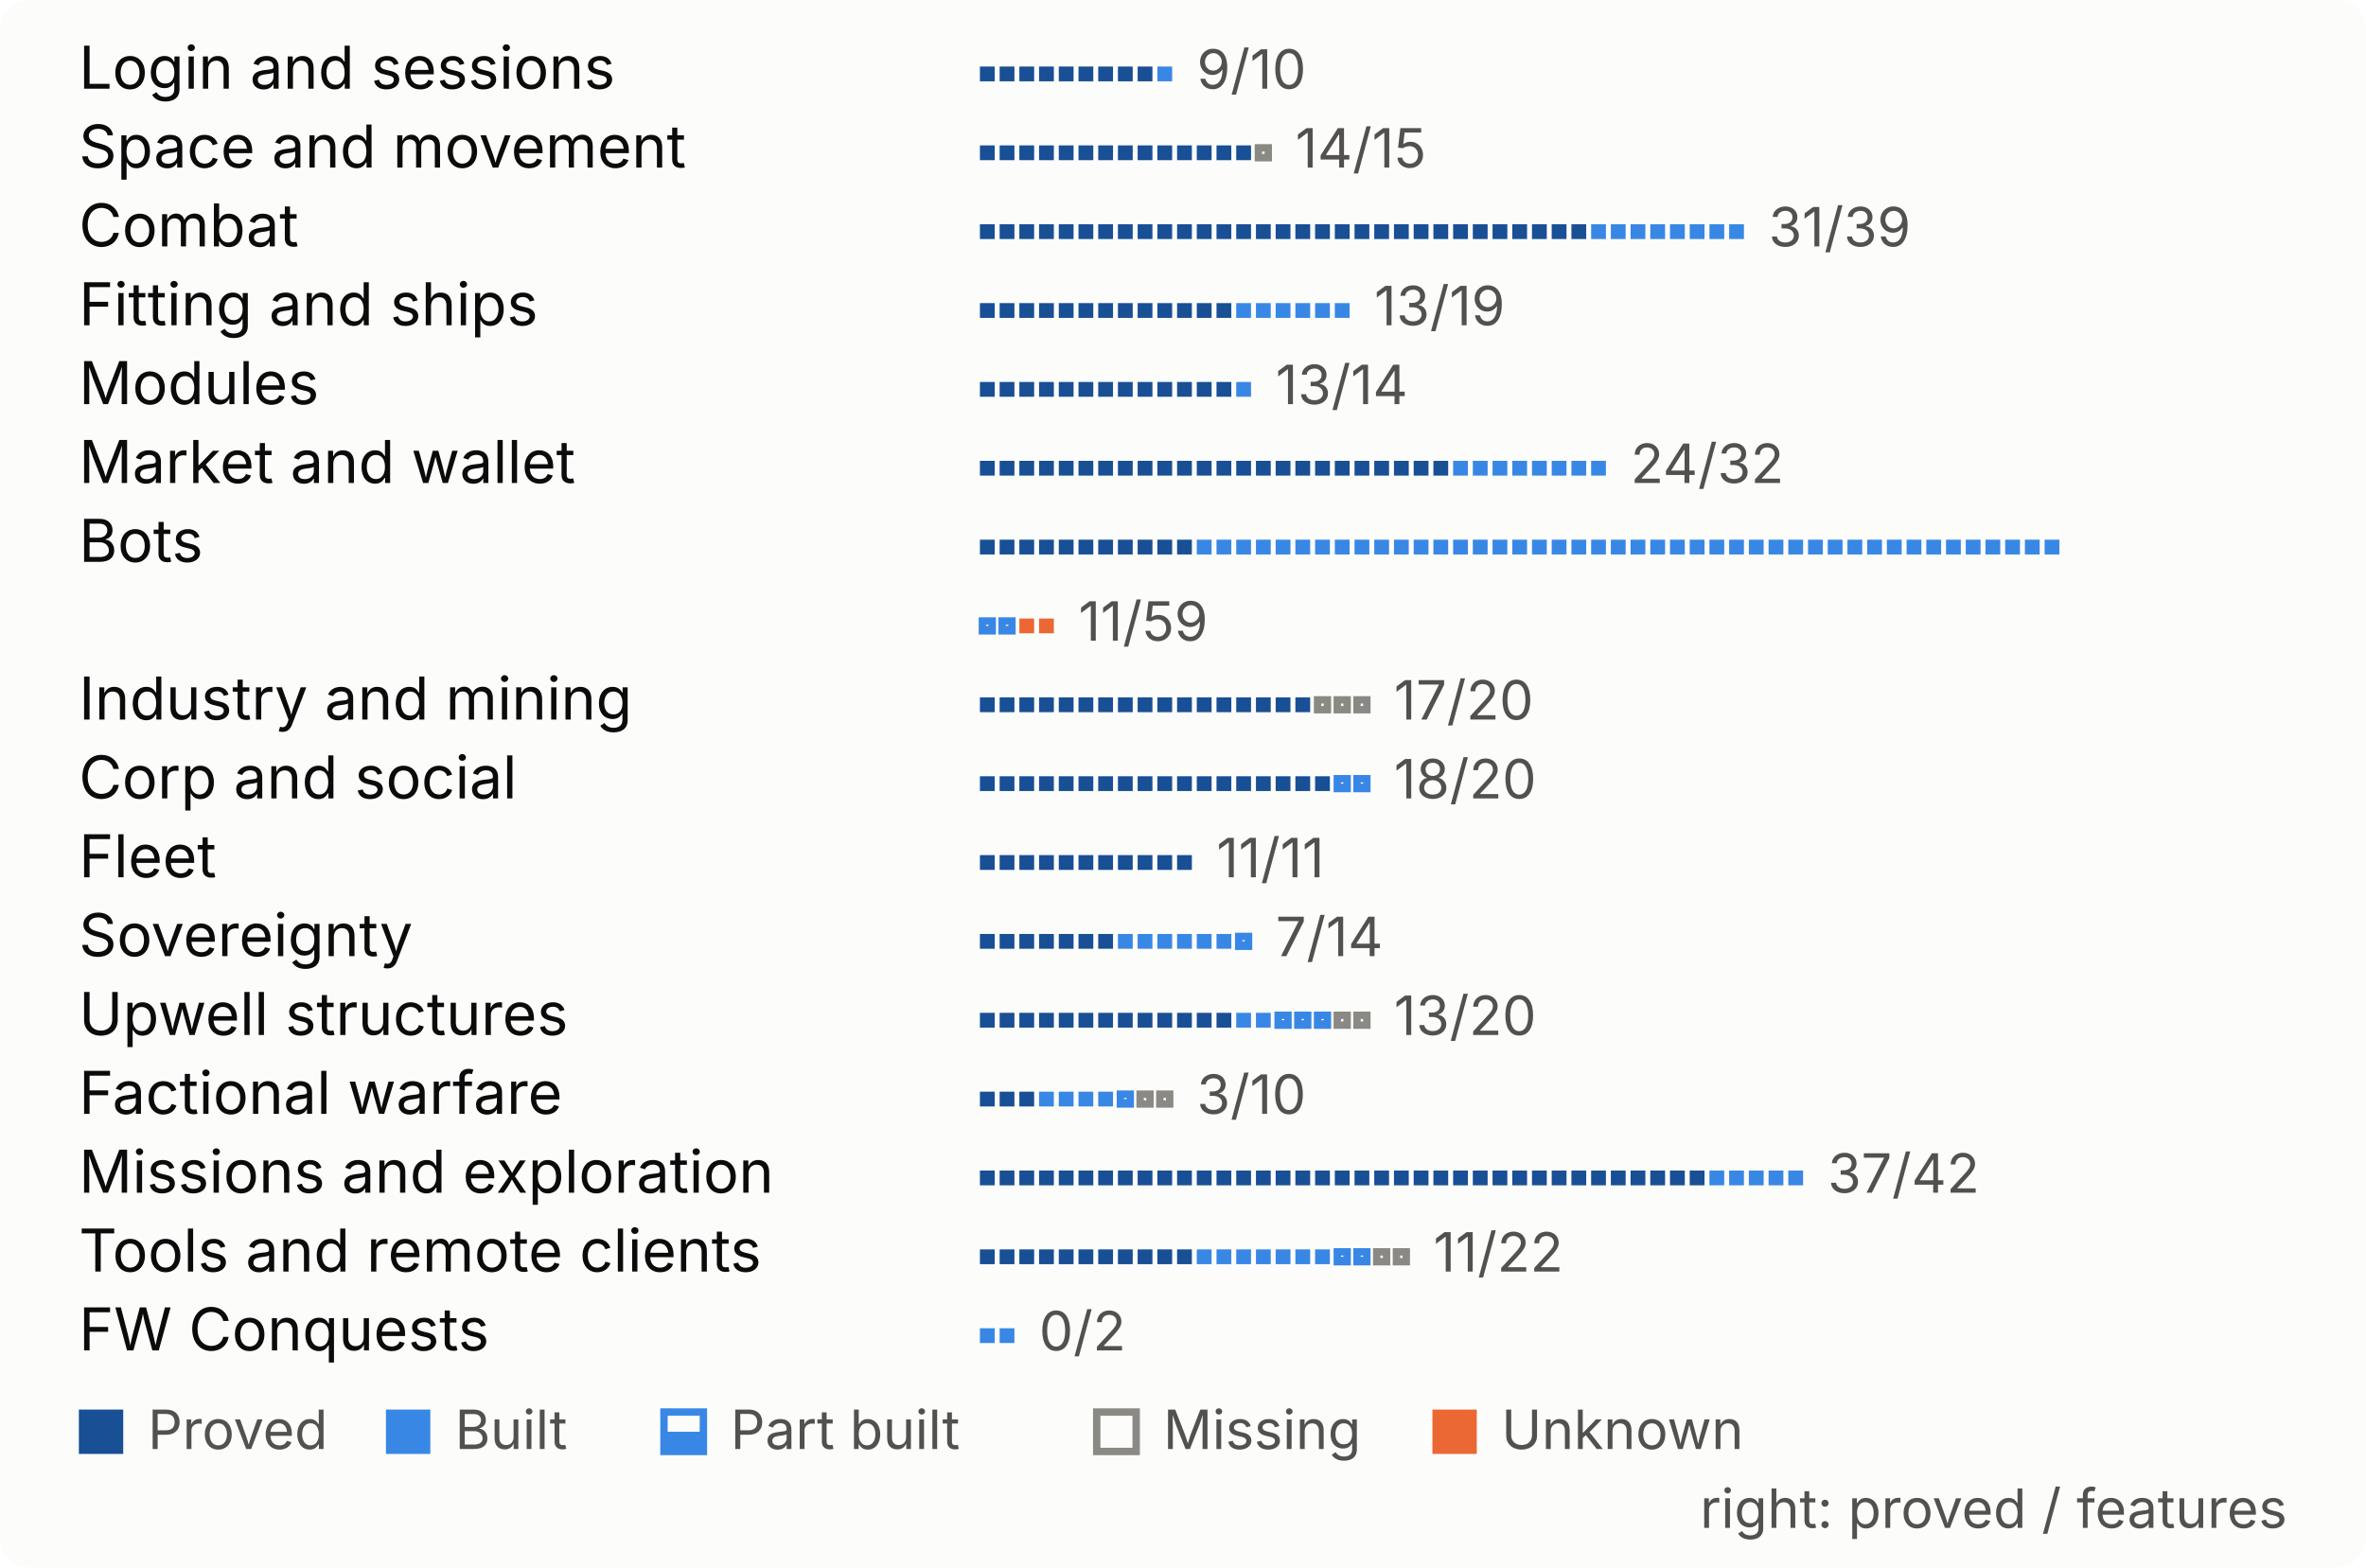
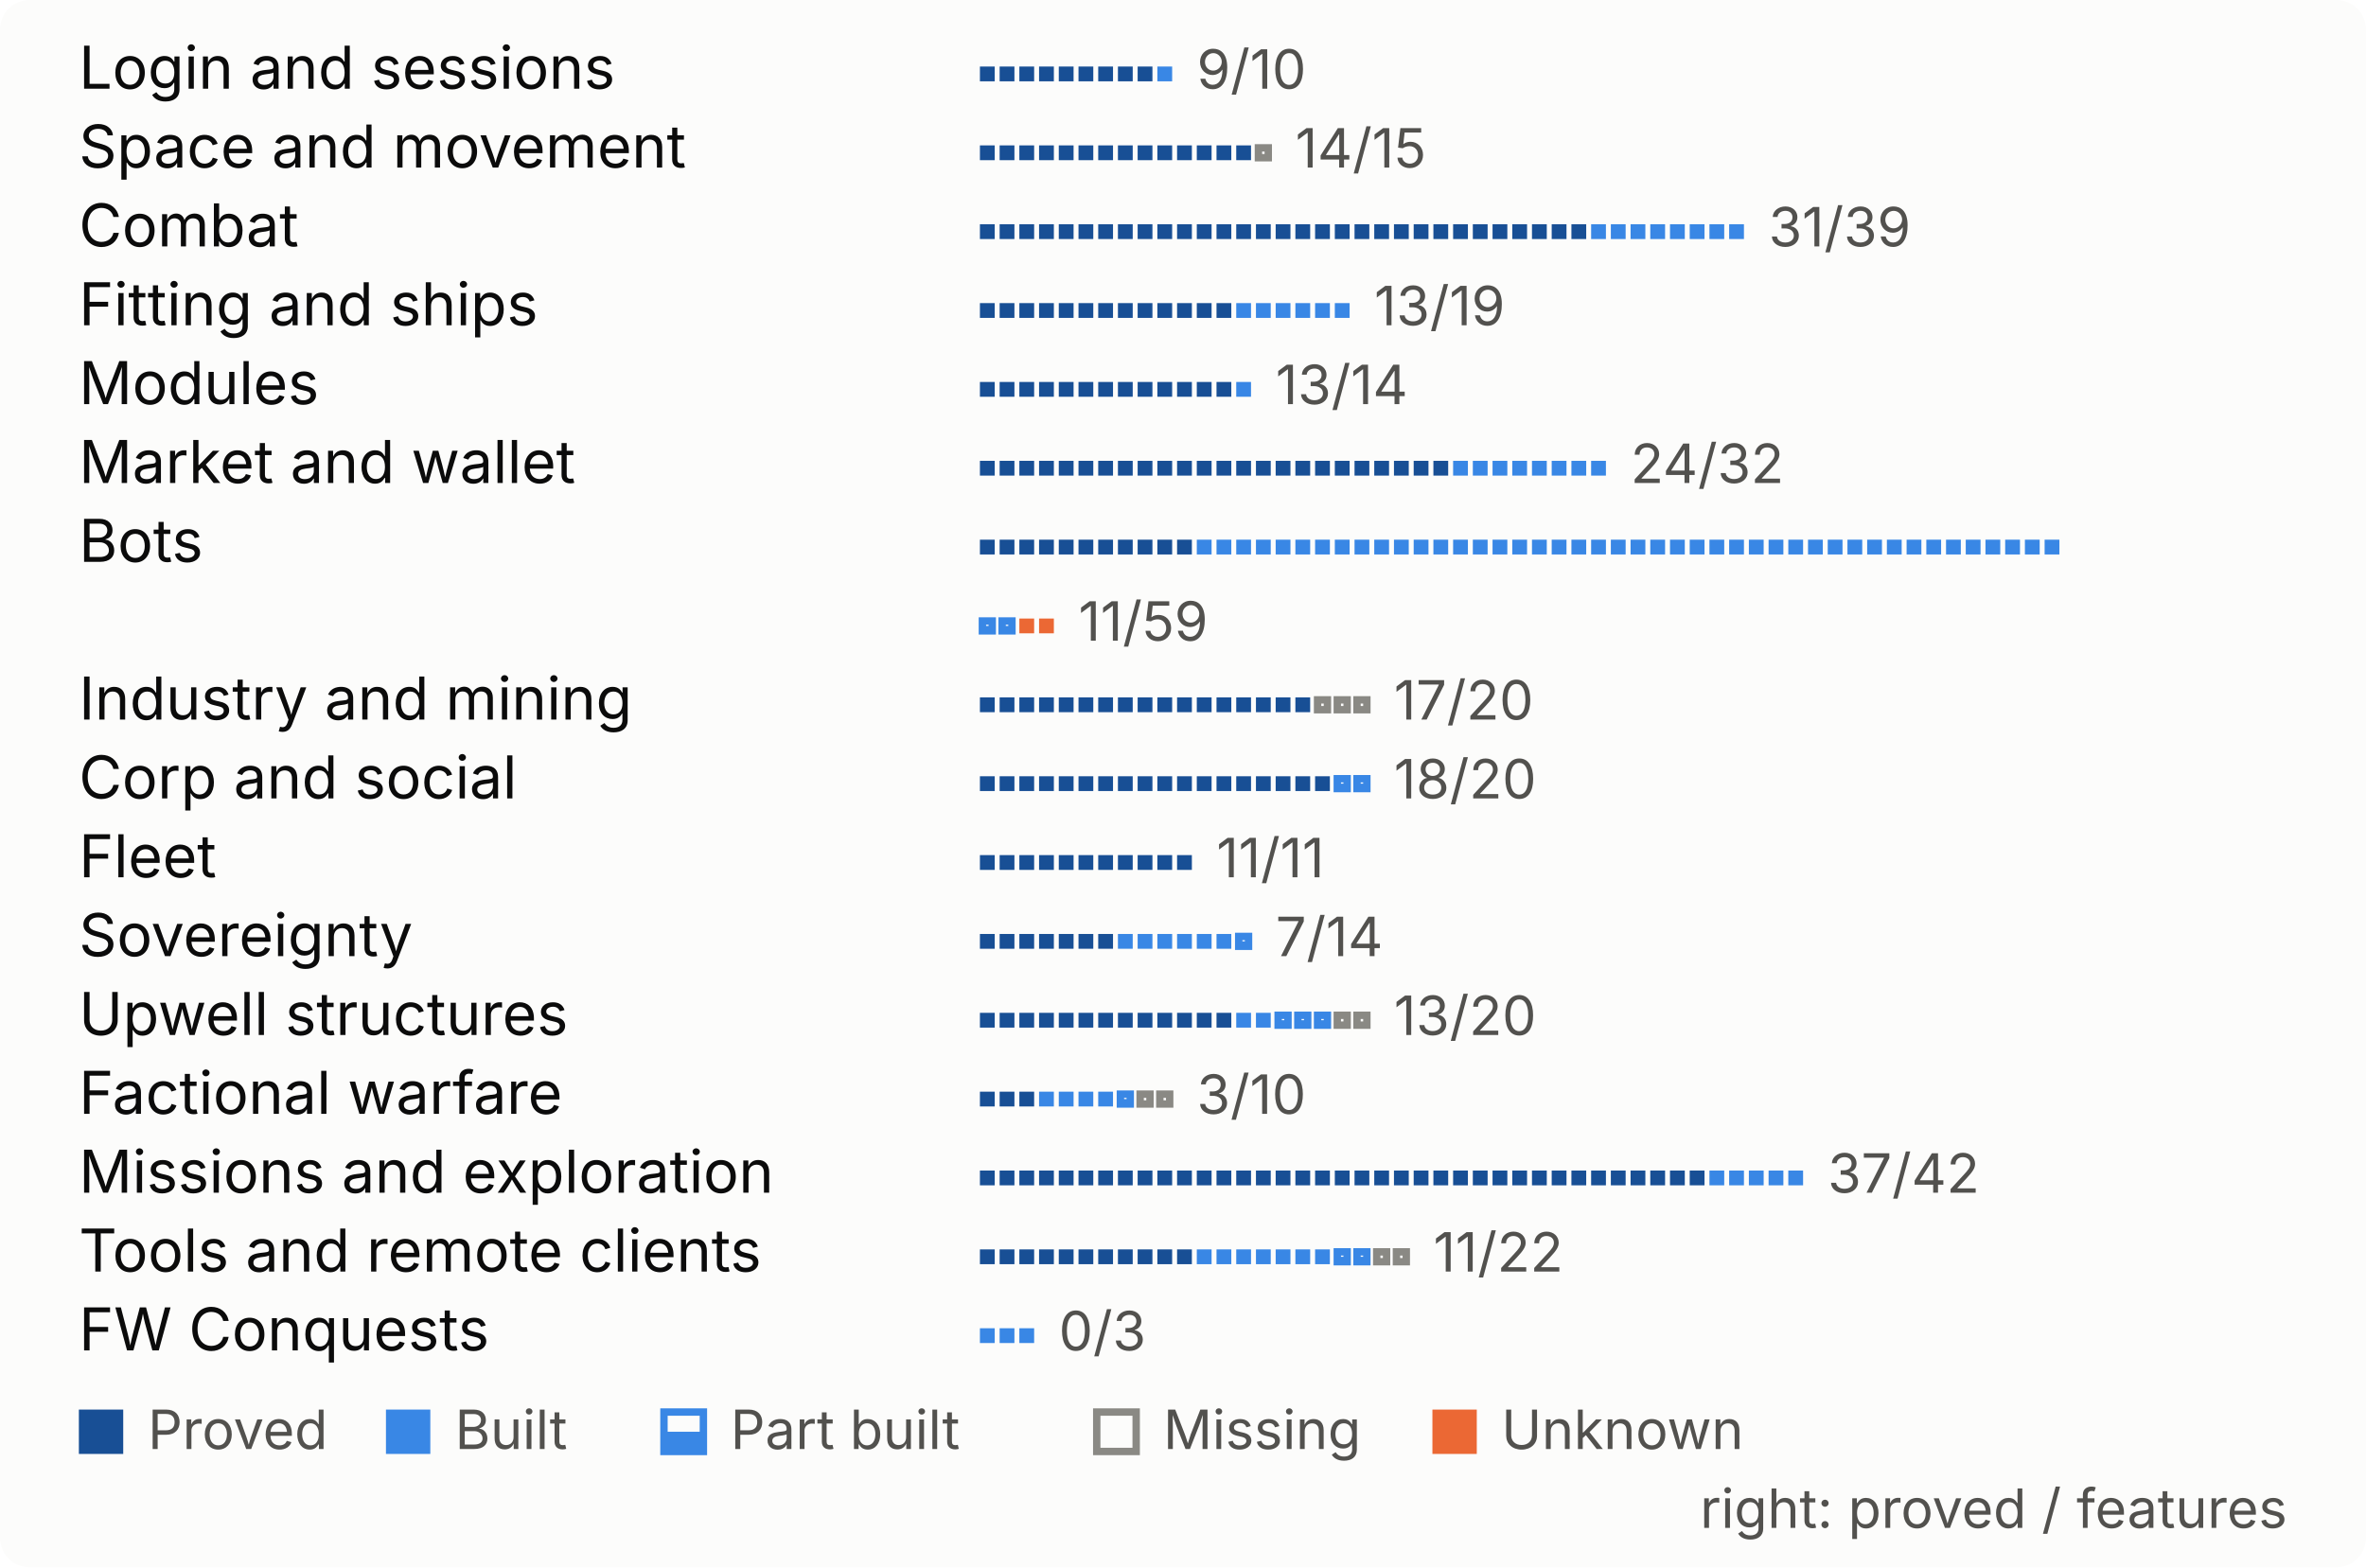
<svg xmlns="http://www.w3.org/2000/svg" width="480" height="318" viewBox="0 0 480 318" role="img" aria-label="Progress by system, one mark per feature">
  <style>
.bg{fill:#fcfcfb}.t{fill:#0b0b0b}.s{fill:#52514e}.rule{fill:#e1e0d9}
.proved{fill:#184f95}.built{fill:#3987e5}.unknown{fill:#eb6834}
.part-o{fill:none;stroke:#3987e5;stroke-width:1.5}.part-f{fill:#3987e5}
.missing{fill:none;stroke:#8a8984;stroke-width:1.5}
.pass{fill:#184f95}.fail{fill:#eb6834}.none{fill:none;stroke:#8a8984;stroke-width:1.5}
@media (prefers-color-scheme:dark){
.bg{fill:#1a1a19}.t{fill:#f0efec}.s{fill:#c3c2b7}.rule{fill:#383835}
.proved{fill:#86b6ef}.built{fill:#3987e5}.unknown{fill:#d95926}
.part-o{stroke:#3987e5}.part-f{fill:#3987e5}
.missing{stroke:#8d8c85}
.pass{fill:#86b6ef}.fail{fill:#d95926}.none{stroke:#8d8c85}
}
text{font-family:system-ui,-apple-system,"Segoe UI",sans-serif;font-size:12px}
.big{font-size:26px;font-weight:600}.b{font-weight:600}.xs{font-size:11px}
</style>
  <rect width="480" height="318" rx="6" class="bg" />
  <text x="16.0" y="18.0" class="t">Login and sessions</text>
  <rect x="198.8" y="13.5" width="3" height="3" class="proved" />
  <rect x="202.8" y="13.5" width="3" height="3" class="proved" />
  <rect x="206.8" y="13.5" width="3" height="3" class="proved" />
  <rect x="210.8" y="13.5" width="3" height="3" class="proved" />
  <rect x="214.8" y="13.5" width="3" height="3" class="proved" />
  <rect x="218.8" y="13.5" width="3" height="3" class="proved" />
  <rect x="222.8" y="13.5" width="3" height="3" class="proved" />
  <rect x="226.8" y="13.5" width="3" height="3" class="proved" />
  <rect x="230.8" y="13.5" width="3" height="3" class="proved" />
  <rect x="234.8" y="13.5" width="3" height="3" class="built" />
  <text x="242.8" y="18.0" class="s xs">9/10</text>
  <text x="16.0" y="34.0" class="t">Space and movement</text>
  <rect x="198.8" y="29.5" width="3" height="3" class="proved" />
  <rect x="202.8" y="29.5" width="3" height="3" class="proved" />
  <rect x="206.8" y="29.5" width="3" height="3" class="proved" />
  <rect x="210.8" y="29.5" width="3" height="3" class="proved" />
  <rect x="214.8" y="29.5" width="3" height="3" class="proved" />
  <rect x="218.8" y="29.5" width="3" height="3" class="proved" />
  <rect x="222.8" y="29.5" width="3" height="3" class="proved" />
  <rect x="226.8" y="29.5" width="3" height="3" class="proved" />
  <rect x="230.8" y="29.5" width="3" height="3" class="proved" />
  <rect x="234.8" y="29.5" width="3" height="3" class="proved" />
  <rect x="238.8" y="29.5" width="3" height="3" class="proved" />
  <rect x="242.8" y="29.5" width="3" height="3" class="proved" />
  <rect x="246.8" y="29.5" width="3" height="3" class="proved" />
  <rect x="250.8" y="29.5" width="3" height="3" class="proved" />
  <rect x="255.3" y="30.0" width="2" height="2" fill="none" class="missing" />
  <text x="262.8" y="34.0" class="s xs">14/15</text>
  <text x="16.0" y="50.0" class="t">Combat</text>
  <rect x="198.8" y="45.5" width="3" height="3" class="proved" />
  <rect x="202.8" y="45.5" width="3" height="3" class="proved" />
  <rect x="206.8" y="45.5" width="3" height="3" class="proved" />
  <rect x="210.8" y="45.5" width="3" height="3" class="proved" />
  <rect x="214.8" y="45.5" width="3" height="3" class="proved" />
  <rect x="218.8" y="45.5" width="3" height="3" class="proved" />
  <rect x="222.8" y="45.5" width="3" height="3" class="proved" />
  <rect x="226.8" y="45.5" width="3" height="3" class="proved" />
  <rect x="230.8" y="45.5" width="3" height="3" class="proved" />
  <rect x="234.8" y="45.5" width="3" height="3" class="proved" />
  <rect x="238.8" y="45.5" width="3" height="3" class="proved" />
  <rect x="242.8" y="45.5" width="3" height="3" class="proved" />
  <rect x="246.8" y="45.5" width="3" height="3" class="proved" />
  <rect x="250.8" y="45.5" width="3" height="3" class="proved" />
  <rect x="254.8" y="45.5" width="3" height="3" class="proved" />
  <rect x="258.8" y="45.5" width="3" height="3" class="proved" />
  <rect x="262.8" y="45.5" width="3" height="3" class="proved" />
  <rect x="266.8" y="45.5" width="3" height="3" class="proved" />
  <rect x="270.8" y="45.5" width="3" height="3" class="proved" />
  <rect x="274.8" y="45.5" width="3" height="3" class="proved" />
  <rect x="278.8" y="45.5" width="3" height="3" class="proved" />
  <rect x="282.8" y="45.5" width="3" height="3" class="proved" />
  <rect x="286.8" y="45.5" width="3" height="3" class="proved" />
  <rect x="290.8" y="45.5" width="3" height="3" class="proved" />
  <rect x="294.8" y="45.5" width="3" height="3" class="proved" />
  <rect x="298.8" y="45.5" width="3" height="3" class="proved" />
  <rect x="302.8" y="45.5" width="3" height="3" class="proved" />
  <rect x="306.8" y="45.5" width="3" height="3" class="proved" />
  <rect x="310.8" y="45.5" width="3" height="3" class="proved" />
  <rect x="314.8" y="45.5" width="3" height="3" class="proved" />
  <rect x="318.8" y="45.5" width="3" height="3" class="proved" />
  <rect x="322.8" y="45.5" width="3" height="3" class="built" />
  <rect x="326.8" y="45.5" width="3" height="3" class="built" />
  <rect x="330.8" y="45.5" width="3" height="3" class="built" />
  <rect x="334.8" y="45.5" width="3" height="3" class="built" />
  <rect x="338.8" y="45.5" width="3" height="3" class="built" />
  <rect x="342.8" y="45.5" width="3" height="3" class="built" />
  <rect x="346.8" y="45.5" width="3" height="3" class="built" />
  <rect x="350.8" y="45.5" width="3" height="3" class="built" />
  <text x="358.8" y="50.0" class="s xs">31/39</text>
  <text x="16.0" y="66.0" class="t">Fitting and ships</text>
  <rect x="198.8" y="61.5" width="3" height="3" class="proved" />
  <rect x="202.8" y="61.5" width="3" height="3" class="proved" />
  <rect x="206.8" y="61.5" width="3" height="3" class="proved" />
  <rect x="210.8" y="61.5" width="3" height="3" class="proved" />
  <rect x="214.8" y="61.5" width="3" height="3" class="proved" />
  <rect x="218.8" y="61.5" width="3" height="3" class="proved" />
  <rect x="222.8" y="61.5" width="3" height="3" class="proved" />
  <rect x="226.8" y="61.5" width="3" height="3" class="proved" />
  <rect x="230.8" y="61.5" width="3" height="3" class="proved" />
  <rect x="234.8" y="61.5" width="3" height="3" class="proved" />
  <rect x="238.8" y="61.5" width="3" height="3" class="proved" />
  <rect x="242.8" y="61.5" width="3" height="3" class="proved" />
  <rect x="246.8" y="61.5" width="3" height="3" class="proved" />
  <rect x="250.8" y="61.5" width="3" height="3" class="built" />
  <rect x="254.8" y="61.5" width="3" height="3" class="built" />
  <rect x="258.8" y="61.5" width="3" height="3" class="built" />
  <rect x="262.8" y="61.5" width="3" height="3" class="built" />
  <rect x="266.8" y="61.5" width="3" height="3" class="built" />
  <rect x="270.8" y="61.5" width="3" height="3" class="built" />
  <text x="278.8" y="66.0" class="s xs">13/19</text>
  <text x="16.0" y="82.0" class="t">Modules</text>
  <rect x="198.8" y="77.5" width="3" height="3" class="proved" />
  <rect x="202.8" y="77.5" width="3" height="3" class="proved" />
  <rect x="206.8" y="77.5" width="3" height="3" class="proved" />
  <rect x="210.8" y="77.5" width="3" height="3" class="proved" />
  <rect x="214.8" y="77.5" width="3" height="3" class="proved" />
  <rect x="218.8" y="77.5" width="3" height="3" class="proved" />
  <rect x="222.8" y="77.5" width="3" height="3" class="proved" />
  <rect x="226.8" y="77.5" width="3" height="3" class="proved" />
  <rect x="230.8" y="77.5" width="3" height="3" class="proved" />
  <rect x="234.8" y="77.5" width="3" height="3" class="proved" />
  <rect x="238.8" y="77.5" width="3" height="3" class="proved" />
  <rect x="242.8" y="77.5" width="3" height="3" class="proved" />
  <rect x="246.8" y="77.5" width="3" height="3" class="proved" />
  <rect x="250.8" y="77.5" width="3" height="3" class="built" />
  <text x="258.8" y="82.0" class="s xs">13/14</text>
  <text x="16.0" y="98.0" class="t">Market and wallet</text>
  <rect x="198.8" y="93.5" width="3" height="3" class="proved" />
  <rect x="202.8" y="93.5" width="3" height="3" class="proved" />
  <rect x="206.8" y="93.5" width="3" height="3" class="proved" />
  <rect x="210.8" y="93.5" width="3" height="3" class="proved" />
  <rect x="214.8" y="93.5" width="3" height="3" class="proved" />
  <rect x="218.8" y="93.5" width="3" height="3" class="proved" />
  <rect x="222.8" y="93.5" width="3" height="3" class="proved" />
  <rect x="226.8" y="93.5" width="3" height="3" class="proved" />
  <rect x="230.8" y="93.5" width="3" height="3" class="proved" />
  <rect x="234.8" y="93.5" width="3" height="3" class="proved" />
  <rect x="238.8" y="93.5" width="3" height="3" class="proved" />
  <rect x="242.8" y="93.5" width="3" height="3" class="proved" />
  <rect x="246.8" y="93.5" width="3" height="3" class="proved" />
  <rect x="250.8" y="93.5" width="3" height="3" class="proved" />
  <rect x="254.8" y="93.5" width="3" height="3" class="proved" />
  <rect x="258.8" y="93.5" width="3" height="3" class="proved" />
  <rect x="262.8" y="93.5" width="3" height="3" class="proved" />
  <rect x="266.8" y="93.5" width="3" height="3" class="proved" />
  <rect x="270.8" y="93.5" width="3" height="3" class="proved" />
  <rect x="274.8" y="93.5" width="3" height="3" class="proved" />
  <rect x="278.8" y="93.5" width="3" height="3" class="proved" />
  <rect x="282.8" y="93.5" width="3" height="3" class="proved" />
  <rect x="286.8" y="93.5" width="3" height="3" class="proved" />
  <rect x="290.8" y="93.5" width="3" height="3" class="proved" />
  <rect x="294.8" y="93.5" width="3" height="3" class="built" />
  <rect x="298.8" y="93.5" width="3" height="3" class="built" />
  <rect x="302.8" y="93.5" width="3" height="3" class="built" />
  <rect x="306.8" y="93.5" width="3" height="3" class="built" />
  <rect x="310.8" y="93.5" width="3" height="3" class="built" />
  <rect x="314.8" y="93.5" width="3" height="3" class="built" />
  <rect x="318.8" y="93.5" width="3" height="3" class="built" />
  <rect x="322.8" y="93.5" width="3" height="3" class="built" />
  <text x="330.8" y="98.0" class="s xs">24/32</text>
  <text x="16.0" y="114.0" class="t">Bots</text>
  <rect x="198.8" y="109.5" width="3" height="3" class="proved" />
  <rect x="202.8" y="109.5" width="3" height="3" class="proved" />
  <rect x="206.8" y="109.5" width="3" height="3" class="proved" />
  <rect x="210.8" y="109.5" width="3" height="3" class="proved" />
  <rect x="214.8" y="109.5" width="3" height="3" class="proved" />
  <rect x="218.8" y="109.5" width="3" height="3" class="proved" />
  <rect x="222.8" y="109.5" width="3" height="3" class="proved" />
  <rect x="226.8" y="109.5" width="3" height="3" class="proved" />
  <rect x="230.8" y="109.5" width="3" height="3" class="proved" />
  <rect x="234.8" y="109.5" width="3" height="3" class="proved" />
  <rect x="238.8" y="109.5" width="3" height="3" class="proved" />
  <rect x="242.8" y="109.5" width="3" height="3" class="built" />
  <rect x="246.8" y="109.5" width="3" height="3" class="built" />
  <rect x="250.8" y="109.5" width="3" height="3" class="built" />
  <rect x="254.8" y="109.5" width="3" height="3" class="built" />
  <rect x="258.8" y="109.5" width="3" height="3" class="built" />
  <rect x="262.8" y="109.5" width="3" height="3" class="built" />
  <rect x="266.8" y="109.5" width="3" height="3" class="built" />
  <rect x="270.8" y="109.5" width="3" height="3" class="built" />
  <rect x="274.8" y="109.5" width="3" height="3" class="built" />
  <rect x="278.8" y="109.5" width="3" height="3" class="built" />
  <rect x="282.8" y="109.5" width="3" height="3" class="built" />
  <rect x="286.8" y="109.5" width="3" height="3" class="built" />
  <rect x="290.8" y="109.5" width="3" height="3" class="built" />
  <rect x="294.8" y="109.5" width="3" height="3" class="built" />
  <rect x="298.8" y="109.5" width="3" height="3" class="built" />
  <rect x="302.8" y="109.5" width="3" height="3" class="built" />
  <rect x="306.8" y="109.5" width="3" height="3" class="built" />
  <rect x="310.8" y="109.5" width="3" height="3" class="built" />
  <rect x="314.8" y="109.5" width="3" height="3" class="built" />
  <rect x="318.8" y="109.5" width="3" height="3" class="built" />
  <rect x="322.8" y="109.5" width="3" height="3" class="built" />
  <rect x="326.8" y="109.5" width="3" height="3" class="built" />
  <rect x="330.8" y="109.5" width="3" height="3" class="built" />
  <rect x="334.8" y="109.5" width="3" height="3" class="built" />
  <rect x="338.8" y="109.5" width="3" height="3" class="built" />
  <rect x="342.8" y="109.5" width="3" height="3" class="built" />
  <rect x="346.8" y="109.5" width="3" height="3" class="built" />
  <rect x="350.8" y="109.5" width="3" height="3" class="built" />
  <rect x="354.8" y="109.5" width="3" height="3" class="built" />
  <rect x="358.8" y="109.5" width="3" height="3" class="built" />
  <rect x="362.8" y="109.5" width="3" height="3" class="built" />
  <rect x="366.8" y="109.5" width="3" height="3" class="built" />
  <rect x="370.8" y="109.5" width="3" height="3" class="built" />
  <rect x="374.8" y="109.5" width="3" height="3" class="built" />
  <rect x="378.8" y="109.5" width="3" height="3" class="built" />
  <rect x="382.8" y="109.5" width="3" height="3" class="built" />
  <rect x="386.8" y="109.5" width="3" height="3" class="built" />
  <rect x="390.8" y="109.5" width="3" height="3" class="built" />
  <rect x="394.8" y="109.5" width="3" height="3" class="built" />
  <rect x="398.8" y="109.5" width="3" height="3" class="built" />
  <rect x="402.8" y="109.5" width="3" height="3" class="built" />
  <rect x="406.8" y="109.5" width="3" height="3" class="built" />
  <rect x="410.8" y="109.5" width="3" height="3" class="built" />
  <rect x="414.8" y="109.5" width="3" height="3" class="built" />
  <rect x="199.3" y="126.0" width="2" height="2" fill="none" class="part-o" />
  <rect x="198.8" y="127.0" width="3" height="1.5" class="part-f" />
  <rect x="203.3" y="126.0" width="2" height="2" fill="none" class="part-o" />
  <rect x="202.8" y="127.0" width="3" height="1.5" class="part-f" />
  <rect x="206.8" y="125.5" width="3" height="3" class="unknown" />
  <rect x="210.8" y="125.5" width="3" height="3" class="unknown" />
  <text x="218.8" y="130.0" class="s xs">11/59</text>
  <text x="16.0" y="146.0" class="t">Industry and mining</text>
  <rect x="198.8" y="141.5" width="3" height="3" class="proved" />
  <rect x="202.8" y="141.5" width="3" height="3" class="proved" />
  <rect x="206.8" y="141.5" width="3" height="3" class="proved" />
  <rect x="210.8" y="141.5" width="3" height="3" class="proved" />
  <rect x="214.8" y="141.5" width="3" height="3" class="proved" />
  <rect x="218.8" y="141.5" width="3" height="3" class="proved" />
  <rect x="222.8" y="141.5" width="3" height="3" class="proved" />
  <rect x="226.8" y="141.5" width="3" height="3" class="proved" />
  <rect x="230.8" y="141.5" width="3" height="3" class="proved" />
  <rect x="234.8" y="141.5" width="3" height="3" class="proved" />
  <rect x="238.8" y="141.5" width="3" height="3" class="proved" />
  <rect x="242.8" y="141.5" width="3" height="3" class="proved" />
  <rect x="246.8" y="141.5" width="3" height="3" class="proved" />
  <rect x="250.8" y="141.5" width="3" height="3" class="proved" />
  <rect x="254.8" y="141.5" width="3" height="3" class="proved" />
  <rect x="258.8" y="141.5" width="3" height="3" class="proved" />
  <rect x="262.8" y="141.5" width="3" height="3" class="proved" />
  <rect x="267.3" y="142.0" width="2" height="2" fill="none" class="missing" />
  <rect x="271.3" y="142.0" width="2" height="2" fill="none" class="missing" />
  <rect x="275.3" y="142.0" width="2" height="2" fill="none" class="missing" />
  <text x="282.8" y="146.0" class="s xs">17/20</text>
  <text x="16.0" y="162.0" class="t">Corp and social</text>
  <rect x="198.8" y="157.5" width="3" height="3" class="proved" />
  <rect x="202.8" y="157.5" width="3" height="3" class="proved" />
  <rect x="206.8" y="157.5" width="3" height="3" class="proved" />
  <rect x="210.8" y="157.5" width="3" height="3" class="proved" />
  <rect x="214.8" y="157.5" width="3" height="3" class="proved" />
  <rect x="218.8" y="157.5" width="3" height="3" class="proved" />
  <rect x="222.8" y="157.5" width="3" height="3" class="proved" />
  <rect x="226.8" y="157.5" width="3" height="3" class="proved" />
  <rect x="230.8" y="157.5" width="3" height="3" class="proved" />
  <rect x="234.8" y="157.5" width="3" height="3" class="proved" />
  <rect x="238.8" y="157.5" width="3" height="3" class="proved" />
  <rect x="242.8" y="157.5" width="3" height="3" class="proved" />
  <rect x="246.8" y="157.5" width="3" height="3" class="proved" />
  <rect x="250.8" y="157.5" width="3" height="3" class="proved" />
  <rect x="254.8" y="157.5" width="3" height="3" class="proved" />
  <rect x="258.8" y="157.5" width="3" height="3" class="proved" />
  <rect x="262.8" y="157.5" width="3" height="3" class="proved" />
  <rect x="266.8" y="157.5" width="3" height="3" class="proved" />
  <rect x="271.3" y="158.0" width="2" height="2" fill="none" class="part-o" />
  <rect x="270.8" y="159.0" width="3" height="1.5" class="part-f" />
  <rect x="275.3" y="158.0" width="2" height="2" fill="none" class="part-o" />
  <rect x="274.8" y="159.0" width="3" height="1.5" class="part-f" />
  <text x="282.8" y="162.0" class="s xs">18/20</text>
  <text x="16.0" y="178.0" class="t">Fleet</text>
  <rect x="198.8" y="173.5" width="3" height="3" class="proved" />
  <rect x="202.8" y="173.5" width="3" height="3" class="proved" />
  <rect x="206.8" y="173.5" width="3" height="3" class="proved" />
  <rect x="210.8" y="173.5" width="3" height="3" class="proved" />
  <rect x="214.8" y="173.5" width="3" height="3" class="proved" />
  <rect x="218.8" y="173.5" width="3" height="3" class="proved" />
  <rect x="222.8" y="173.5" width="3" height="3" class="proved" />
  <rect x="226.8" y="173.5" width="3" height="3" class="proved" />
  <rect x="230.8" y="173.5" width="3" height="3" class="proved" />
  <rect x="234.8" y="173.5" width="3" height="3" class="proved" />
  <rect x="238.8" y="173.5" width="3" height="3" class="proved" />
  <text x="246.8" y="178.0" class="s xs">11/11</text>
  <text x="16.0" y="194.0" class="t">Sovereignty</text>
  <rect x="198.8" y="189.5" width="3" height="3" class="proved" />
  <rect x="202.8" y="189.5" width="3" height="3" class="proved" />
  <rect x="206.8" y="189.5" width="3" height="3" class="proved" />
  <rect x="210.8" y="189.5" width="3" height="3" class="proved" />
  <rect x="214.8" y="189.5" width="3" height="3" class="proved" />
  <rect x="218.8" y="189.5" width="3" height="3" class="proved" />
  <rect x="222.8" y="189.5" width="3" height="3" class="proved" />
  <rect x="226.8" y="189.5" width="3" height="3" class="built" />
  <rect x="230.8" y="189.5" width="3" height="3" class="built" />
  <rect x="234.8" y="189.5" width="3" height="3" class="built" />
  <rect x="238.8" y="189.5" width="3" height="3" class="built" />
  <rect x="242.8" y="189.5" width="3" height="3" class="built" />
  <rect x="246.8" y="189.5" width="3" height="3" class="built" />
  <rect x="251.3" y="190.0" width="2" height="2" fill="none" class="part-o" />
  <rect x="250.8" y="191.0" width="3" height="1.5" class="part-f" />
  <text x="258.8" y="194.0" class="s xs">7/14</text>
  <text x="16.0" y="210.0" class="t">Upwell structures</text>
  <rect x="198.8" y="205.5" width="3" height="3" class="proved" />
  <rect x="202.8" y="205.5" width="3" height="3" class="proved" />
  <rect x="206.8" y="205.5" width="3" height="3" class="proved" />
  <rect x="210.8" y="205.5" width="3" height="3" class="proved" />
  <rect x="214.8" y="205.5" width="3" height="3" class="proved" />
  <rect x="218.8" y="205.5" width="3" height="3" class="proved" />
  <rect x="222.8" y="205.5" width="3" height="3" class="proved" />
  <rect x="226.8" y="205.5" width="3" height="3" class="proved" />
  <rect x="230.8" y="205.5" width="3" height="3" class="proved" />
  <rect x="234.8" y="205.5" width="3" height="3" class="proved" />
  <rect x="238.8" y="205.5" width="3" height="3" class="proved" />
  <rect x="242.8" y="205.5" width="3" height="3" class="proved" />
  <rect x="246.8" y="205.5" width="3" height="3" class="proved" />
  <rect x="250.8" y="205.5" width="3" height="3" class="built" />
  <rect x="254.8" y="205.5" width="3" height="3" class="built" />
  <rect x="259.3" y="206.0" width="2" height="2" fill="none" class="part-o" />
  <rect x="258.8" y="207.0" width="3" height="1.5" class="part-f" />
  <rect x="263.3" y="206.0" width="2" height="2" fill="none" class="part-o" />
  <rect x="262.8" y="207.0" width="3" height="1.5" class="part-f" />
  <rect x="267.3" y="206.0" width="2" height="2" fill="none" class="part-o" />
  <rect x="266.8" y="207.0" width="3" height="1.5" class="part-f" />
  <rect x="271.3" y="206.0" width="2" height="2" fill="none" class="missing" />
  <rect x="275.3" y="206.0" width="2" height="2" fill="none" class="missing" />
  <text x="282.8" y="210.0" class="s xs">13/20</text>
  <text x="16.0" y="226.0" class="t">Factional warfare</text>
  <rect x="198.8" y="221.5" width="3" height="3" class="proved" />
  <rect x="202.8" y="221.5" width="3" height="3" class="proved" />
  <rect x="206.8" y="221.5" width="3" height="3" class="proved" />
  <rect x="210.8" y="221.5" width="3" height="3" class="built" />
  <rect x="214.8" y="221.5" width="3" height="3" class="built" />
  <rect x="218.8" y="221.5" width="3" height="3" class="built" />
  <rect x="222.8" y="221.5" width="3" height="3" class="built" />
  <rect x="227.3" y="222.0" width="2" height="2" fill="none" class="part-o" />
  <rect x="226.8" y="223.0" width="3" height="1.5" class="part-f" />
  <rect x="231.3" y="222.0" width="2" height="2" fill="none" class="missing" />
  <rect x="235.3" y="222.0" width="2" height="2" fill="none" class="missing" />
  <text x="242.8" y="226.0" class="s xs">3/10</text>
  <text x="16.0" y="242.0" class="t">Missions and exploration</text>
  <rect x="198.8" y="237.5" width="3" height="3" class="proved" />
  <rect x="202.8" y="237.5" width="3" height="3" class="proved" />
  <rect x="206.8" y="237.5" width="3" height="3" class="proved" />
  <rect x="210.8" y="237.5" width="3" height="3" class="proved" />
  <rect x="214.8" y="237.5" width="3" height="3" class="proved" />
  <rect x="218.8" y="237.5" width="3" height="3" class="proved" />
  <rect x="222.8" y="237.5" width="3" height="3" class="proved" />
  <rect x="226.8" y="237.5" width="3" height="3" class="proved" />
  <rect x="230.8" y="237.5" width="3" height="3" class="proved" />
  <rect x="234.8" y="237.5" width="3" height="3" class="proved" />
  <rect x="238.8" y="237.5" width="3" height="3" class="proved" />
  <rect x="242.8" y="237.5" width="3" height="3" class="proved" />
  <rect x="246.8" y="237.5" width="3" height="3" class="proved" />
  <rect x="250.8" y="237.5" width="3" height="3" class="proved" />
  <rect x="254.8" y="237.5" width="3" height="3" class="proved" />
  <rect x="258.8" y="237.5" width="3" height="3" class="proved" />
  <rect x="262.8" y="237.5" width="3" height="3" class="proved" />
  <rect x="266.8" y="237.5" width="3" height="3" class="proved" />
  <rect x="270.8" y="237.5" width="3" height="3" class="proved" />
  <rect x="274.8" y="237.5" width="3" height="3" class="proved" />
  <rect x="278.8" y="237.5" width="3" height="3" class="proved" />
  <rect x="282.8" y="237.5" width="3" height="3" class="proved" />
  <rect x="286.8" y="237.5" width="3" height="3" class="proved" />
  <rect x="290.8" y="237.5" width="3" height="3" class="proved" />
  <rect x="294.8" y="237.5" width="3" height="3" class="proved" />
  <rect x="298.8" y="237.5" width="3" height="3" class="proved" />
  <rect x="302.8" y="237.5" width="3" height="3" class="proved" />
  <rect x="306.8" y="237.5" width="3" height="3" class="proved" />
  <rect x="310.8" y="237.5" width="3" height="3" class="proved" />
  <rect x="314.8" y="237.5" width="3" height="3" class="proved" />
  <rect x="318.8" y="237.5" width="3" height="3" class="proved" />
  <rect x="322.8" y="237.5" width="3" height="3" class="proved" />
  <rect x="326.8" y="237.5" width="3" height="3" class="proved" />
  <rect x="330.8" y="237.5" width="3" height="3" class="proved" />
  <rect x="334.8" y="237.5" width="3" height="3" class="proved" />
  <rect x="338.8" y="237.5" width="3" height="3" class="proved" />
  <rect x="342.8" y="237.5" width="3" height="3" class="proved" />
  <rect x="346.8" y="237.5" width="3" height="3" class="built" />
  <rect x="350.8" y="237.5" width="3" height="3" class="built" />
  <rect x="354.8" y="237.5" width="3" height="3" class="built" />
  <rect x="358.8" y="237.5" width="3" height="3" class="built" />
  <rect x="362.8" y="237.5" width="3" height="3" class="built" />
  <text x="370.8" y="242.0" class="s xs">37/42</text>
  <text x="16.0" y="258.0" class="t">Tools and remote clients</text>
  <rect x="198.8" y="253.5" width="3" height="3" class="proved" />
  <rect x="202.8" y="253.5" width="3" height="3" class="proved" />
  <rect x="206.8" y="253.5" width="3" height="3" class="proved" />
  <rect x="210.8" y="253.5" width="3" height="3" class="proved" />
  <rect x="214.8" y="253.5" width="3" height="3" class="proved" />
  <rect x="218.8" y="253.5" width="3" height="3" class="proved" />
  <rect x="222.8" y="253.5" width="3" height="3" class="proved" />
  <rect x="226.8" y="253.5" width="3" height="3" class="proved" />
  <rect x="230.8" y="253.5" width="3" height="3" class="proved" />
  <rect x="234.8" y="253.5" width="3" height="3" class="proved" />
  <rect x="238.8" y="253.5" width="3" height="3" class="proved" />
  <rect x="242.8" y="253.5" width="3" height="3" class="built" />
  <rect x="246.8" y="253.5" width="3" height="3" class="built" />
  <rect x="250.8" y="253.5" width="3" height="3" class="built" />
  <rect x="254.8" y="253.5" width="3" height="3" class="built" />
  <rect x="258.8" y="253.5" width="3" height="3" class="built" />
  <rect x="262.8" y="253.5" width="3" height="3" class="built" />
  <rect x="266.8" y="253.5" width="3" height="3" class="built" />
  <rect x="271.3" y="254.0" width="2" height="2" fill="none" class="part-o" />
  <rect x="270.8" y="255.0" width="3" height="1.5" class="part-f" />
  <rect x="275.3" y="254.0" width="2" height="2" fill="none" class="part-o" />
  <rect x="274.8" y="255.0" width="3" height="1.5" class="part-f" />
  <rect x="279.3" y="254.0" width="2" height="2" fill="none" class="missing" />
  <rect x="283.3" y="254.0" width="2" height="2" fill="none" class="missing" />
  <text x="290.8" y="258.0" class="s xs">11/22</text>
  <text x="16.0" y="274.0" class="t">FW Conquests</text>
  <rect x="198.8" y="269.5" width="3" height="3" class="built" />
  <rect x="202.8" y="269.5" width="3" height="3" class="built" />
-   <text x="210.8" y="274.0" class="s xs">0/2</text>
+   <rect x="206.8" y="269.5" width="3" height="3" class="built" />
+   <text x="214.8" y="274.0" class="s xs">0/3</text>
  <rect x="16.0" y="286.0" width="9" height="9" class="proved" />
  <text x="30.0" y="294.0" class="s xs">Proved</text>
  <rect x="78.3" y="286.0" width="9" height="9" class="built" />
  <text x="92.3" y="294.0" class="s xs">Built</text>
  <rect x="134.7" y="286.5" width="8" height="8" fill="none" class="part-o" />
  <rect x="134.2" y="290.5" width="9" height="4.5" class="part-f" />
  <text x="148.2" y="294.0" class="s xs">Part built</text>
  <rect x="222.5" y="286.5" width="8" height="8" fill="none" class="missing" />
  <text x="236.0" y="294.0" class="s xs">Missing</text>
  <rect x="290.6" y="286.0" width="9" height="9" class="unknown" />
  <text x="304.6" y="294.0" class="s xs">Unknown</text>
  <text x="464.0" y="310.0" class="s xs" text-anchor="end">right: proved / features</text>
</svg>
